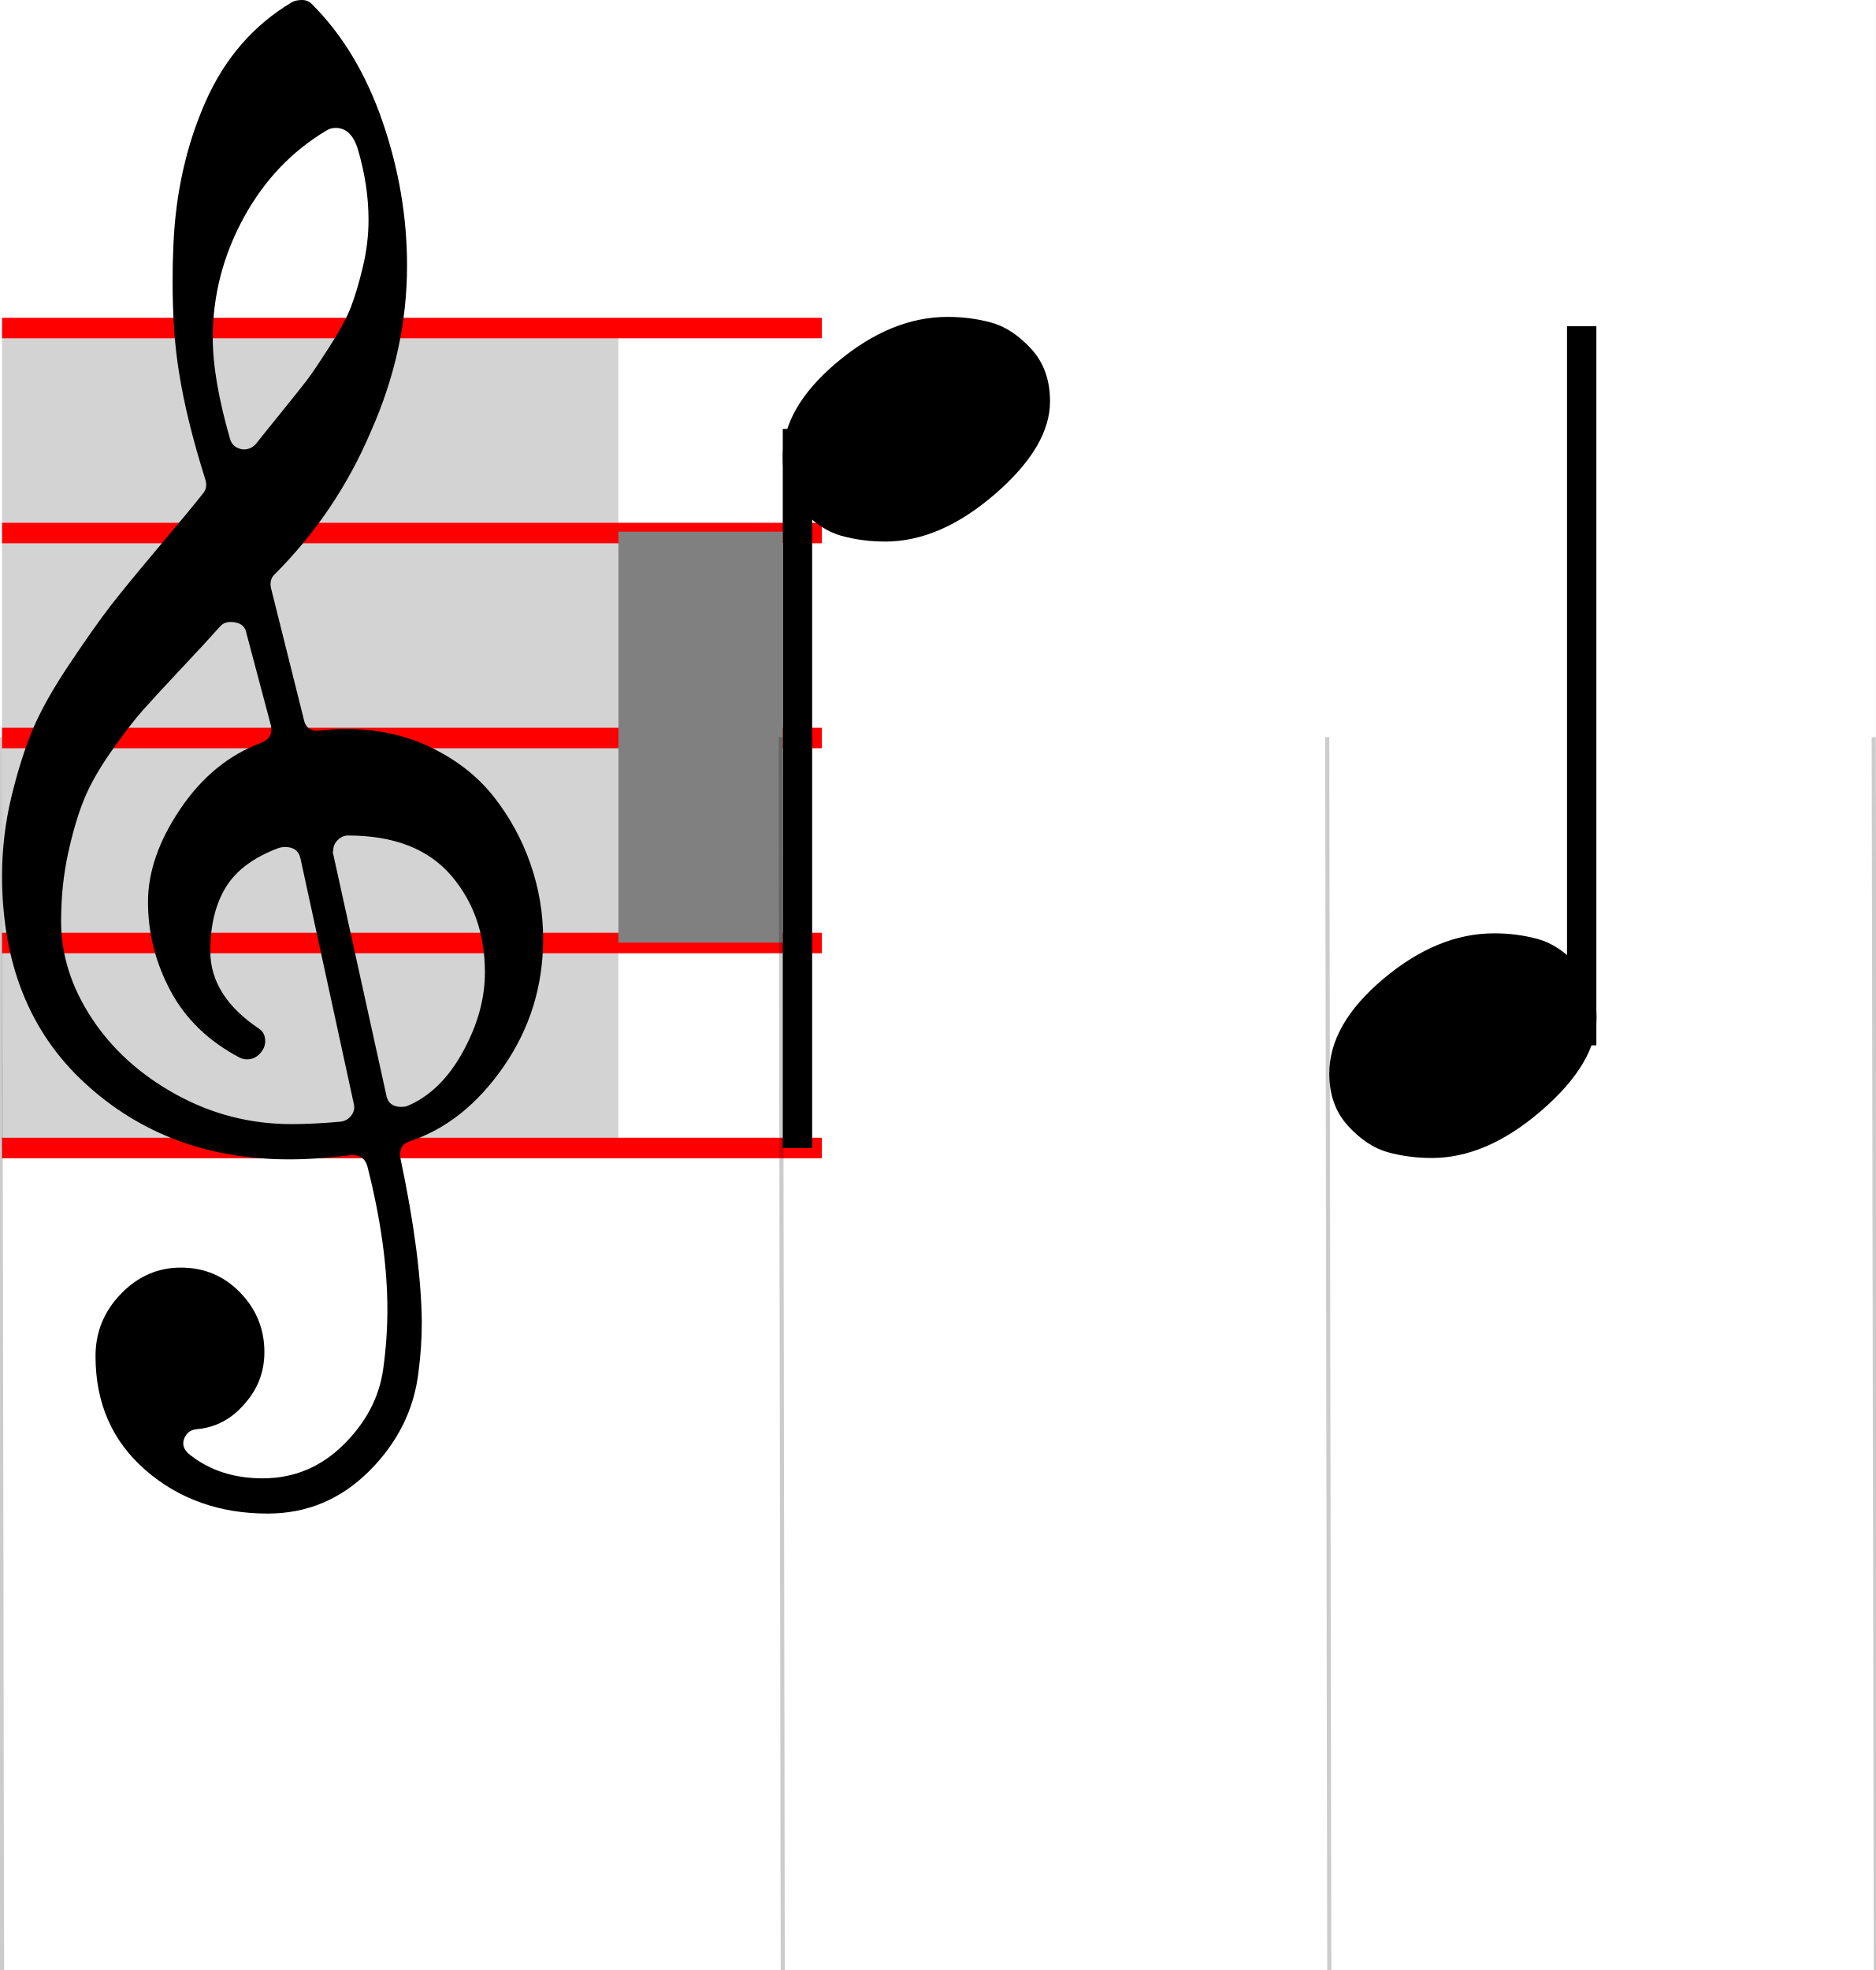
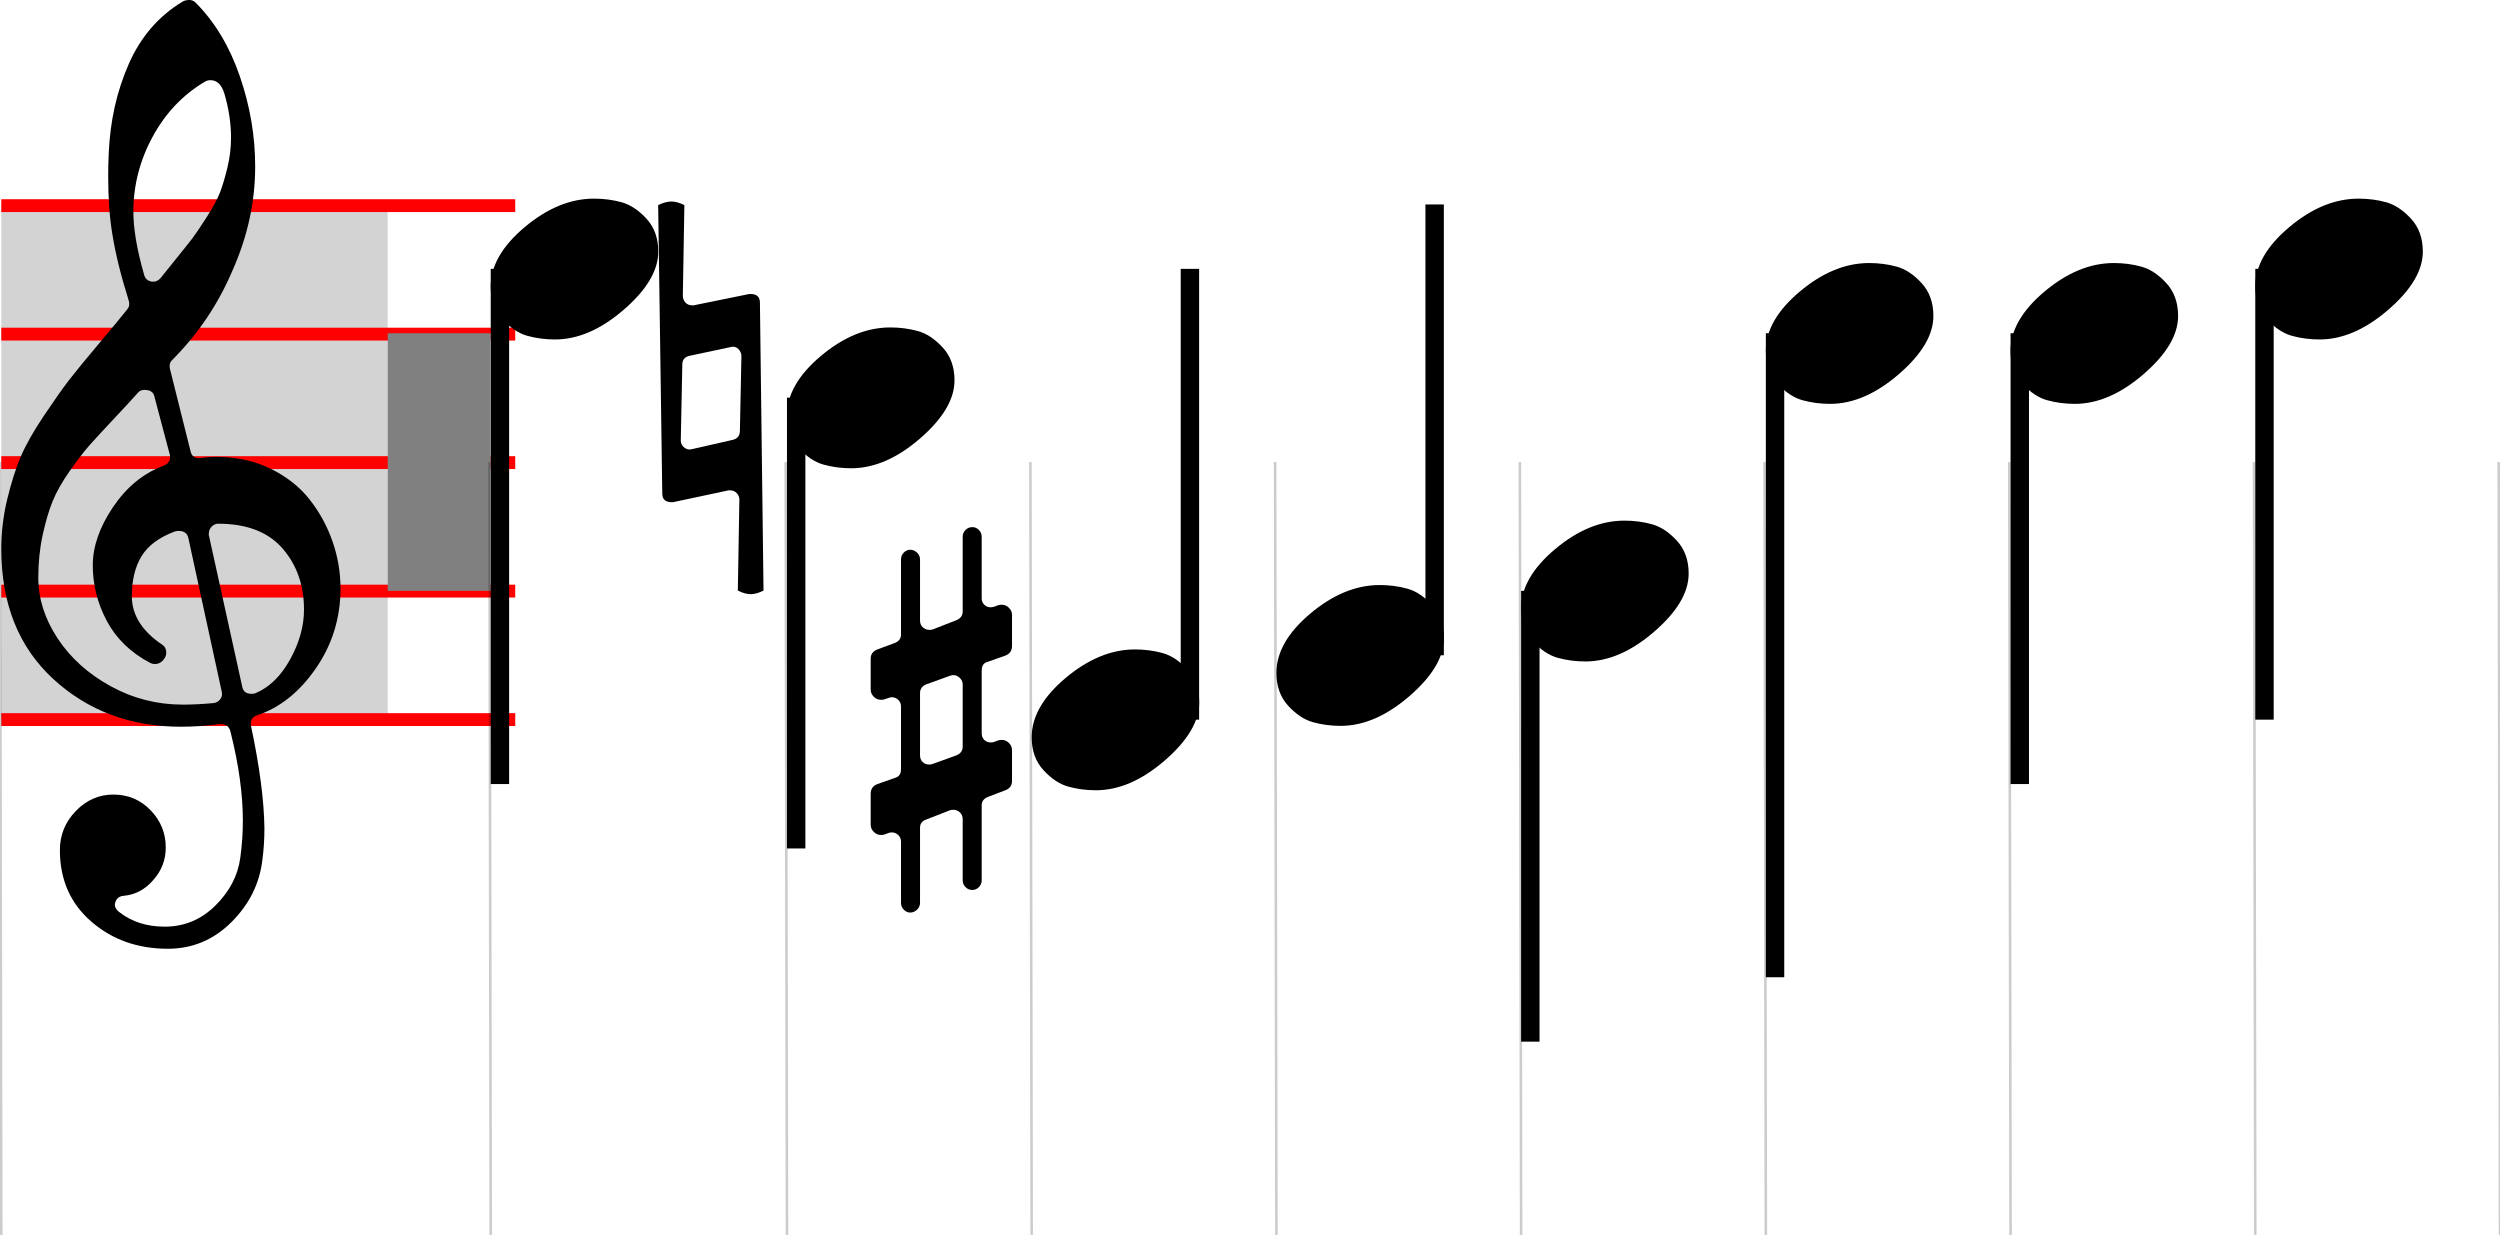
- <svg xmlns="http://www.w3.org/2000/svg" width="91.3" height="95.874" viewBox="0 0 91.3 95.874">
-   <rect x="0" y="0" width="91.3" height="95.874" fill="white" />
+ <svg xmlns="http://www.w3.org/2000/svg" width="194.1" height="95.874" viewBox="0 0 194.1 95.874">
+   <rect x="0" y="0" width="194.1" height="95.874" fill="white" />
  <rect x="0.1" y="15.874" width="30" height="40" fill="lightgray" />
  <path d="M 0.1 56.368 L 0.1 55.37 L 40.003 55.37 L 40.003 56.368 L 0.1 56.368 Z M 0.1 46.392 L 0.1 45.394 L 40.003 45.394 L 40.003 46.392 L 0.1 46.392 Z M 0.1 36.416 L 0.1 35.418 L 40.003 35.418 L 40.003 36.416 L 0.1 36.416 Z M 0.1 26.44 L 0.1 25.443 L 40.003 25.443 L 40.003 26.44 L 0.1 26.44 Z M 0.1 16.464 L 0.1 15.467 L 40.003 15.467 L 40.003 16.464 L 0.1 16.464 Z " fill="red" />
  <path d="M 9.996 23.343 Q 9.078 20.43 8.719 18.156 Q 8.4 16.241 8.4 13.687 Q 8.4 12.809 8.44 11.931 Q 8.599 8.14 9.996 4.968 Q 11.393 1.796 14.186 0.12 Q 14.385 0 14.705 0 Q 14.984 0 15.183 0.2 Q 17.418 2.434 18.615 5.906 Q 19.812 9.377 19.812 12.929 Q 19.812 17.039 18.056 20.989 Q 16.381 24.94 13.348 27.972 Q 13.108 28.212 13.188 28.611 L 14.784 34.995 Q 14.904 35.634 15.582 35.554 Q 16.221 35.474 16.819 35.474 Q 19.134 35.474 21.009 36.392 Q 22.885 37.31 24.042 38.786 Q 25.199 40.262 25.818 42.038 Q 26.436 43.814 26.436 45.689 Q 26.436 49.121 24.521 51.894 Q 22.605 54.667 19.932 55.545 Q 19.373 55.745 19.493 56.383 Q 20.491 61.092 20.53 64.324 Q 20.53 65.561 20.371 66.758 Q 20.052 69.511 17.977 71.586 Q 15.902 73.661 13.029 73.661 Q 9.517 73.661 7.083 71.547 Q 4.649 69.432 4.649 66 Q 4.649 64.244 5.886 62.967 Q 7.123 61.69 8.799 61.69 Q 10.515 61.69 11.692 62.907 Q 12.869 64.125 12.869 65.8 Q 12.869 67.237 11.911 68.314 Q 10.954 69.432 9.597 69.551 Q 9.118 69.591 8.959 70.03 Q 8.799 70.469 9.278 70.828 Q 10.714 71.946 12.789 71.946 Q 15.064 71.946 16.72 70.31 Q 18.376 68.674 18.655 66.599 Q 18.855 65.162 18.855 63.726 Q 18.855 60.613 17.897 56.822 Q 17.737 56.144 17.019 56.224 Q 15.423 56.423 14.066 56.423 Q 8.16 56.423 4.13 52.712 Q 0.1 49.001 0.1 42.617 Q 0.1 40.661 0.559 38.766 Q 1.018 36.871 1.596 35.494 Q 2.175 34.117 3.392 32.302 Q 4.609 30.486 5.347 29.528 Q 6.085 28.571 7.682 26.675 Q 9.278 24.78 9.876 24.022 Q 10.116 23.742 9.996 23.343 Z M 16.221 41.579 L 18.815 53.351 Q 18.934 53.869 19.533 53.869 Q 19.693 53.869 19.812 53.83 Q 21.448 53.151 22.526 51.196 Q 23.603 49.241 23.603 47.325 Q 23.603 44.532 21.967 42.617 Q 20.291 40.661 16.939 40.661 Q 16.66 40.661 16.44 40.881 Q 16.221 41.1 16.221 41.38 Q 16.181 41.499 16.221 41.579 Z M 10.714 30.486 Q 10.076 31.204 8.819 32.541 Q 7.562 33.878 6.943 34.576 Q 6.325 35.274 5.427 36.551 Q 4.529 37.828 4.09 38.906 Q 3.651 39.983 3.312 41.539 Q 2.973 43.096 2.973 44.851 Q 2.973 47.285 4.469 49.56 Q 5.966 51.834 8.579 53.271 Q 11.193 54.707 14.186 54.707 Q 15.263 54.707 16.58 54.588 Q 16.899 54.548 17.099 54.288 Q 17.298 54.029 17.218 53.71 L 14.625 41.779 Q 14.505 41.22 13.867 41.22 Q 13.747 41.22 13.587 41.26 Q 11.752 41.938 10.994 43.175 Q 10.235 44.412 10.235 46.288 Q 10.235 48.482 12.63 50.079 Q 12.909 50.278 12.909 50.677 Q 12.909 50.996 12.65 51.276 Q 12.39 51.555 12.031 51.555 Q 11.832 51.555 11.672 51.475 Q 9.397 50.278 8.3 48.223 Q 7.203 46.168 7.203 43.894 Q 7.203 41.699 8.779 39.365 Q 10.355 37.03 12.709 36.152 Q 13.308 35.913 13.188 35.314 L 11.991 30.805 Q 11.911 30.366 11.433 30.287 Q 10.954 30.207 10.714 30.486 Z M 17.418 7.262 Q 17.099 6.225 16.341 6.225 Q 16.101 6.225 15.902 6.345 Q 13.348 7.861 11.852 10.614 Q 10.355 13.368 10.355 16.44 Q 10.355 18.435 11.193 21.348 Q 11.313 21.787 11.792 21.867 Q 12.191 21.907 12.47 21.588 Q 12.59 21.428 13.607 20.171 Q 14.625 18.914 14.944 18.495 Q 15.263 18.076 16.021 16.899 Q 16.78 15.722 17.079 14.944 Q 17.378 14.166 17.657 13.008 Q 17.937 11.851 17.937 10.694 Q 17.937 9.018 17.418 7.262 Z " fill="black" />
  <path d="M 38.1 22.245 Q 38.1 19.851 40.734 17.637 Q 43.367 15.422 46.121 15.422 Q 47.238 15.422 48.255 15.701 Q 49.273 15.981 50.191 16.978 Q 51.108 17.976 51.108 19.532 Q 51.108 21.727 48.435 24.041 Q 45.761 26.356 43.088 26.356 Q 41.971 26.356 40.953 26.076 Q 39.936 25.797 39.018 24.799 Q 38.1 23.802 38.1 22.245 Z " fill="black" />
-   <rect x="38.1" y="20.874" width="1.429" height="35" fill="black" />
+   <rect x="38.1" y="20.874" width="1.429" height="40" fill="black" />
  <rect x="30.1" y="25.874" width="8" height="20" fill="gray" />
-   <path d="M 64.7 52.245 Q 64.7 49.851 67.334 47.637 Q 69.967 45.422 72.721 45.422 Q 73.838 45.422 74.855 45.701 Q 75.873 45.981 76.791 46.978 Q 77.708 47.976 77.708 49.532 Q 77.708 51.727 75.035 54.041 Q 72.361 56.356 69.688 56.356 Q 68.571 56.356 67.553 56.076 Q 66.536 55.797 65.618 54.799 Q 64.7 53.802 64.7 52.245 Z " fill="black" />
-   <rect x="76.271" y="15.874" width="1.429" height="35" fill="black" />
+   <path d="M 61.1 32.245 Q 61.1 29.851 63.734 27.637 Q 66.367 25.422 69.121 25.422 Q 70.238 25.422 71.255 25.701 Q 72.273 25.981 73.191 26.978 Q 74.108 27.976 74.108 29.532 Q 74.108 31.727 71.435 34.041 Q 68.761 36.356 66.088 36.356 Q 64.971 36.356 63.953 36.076 Q 62.936 35.797 62.018 34.799 Q 61.1 33.802 61.1 32.245 Z " fill="black" />
+   <rect x="61.1" y="30.874" width="1.429" height="35" fill="black" />
+   <path d="M 53.853 23.706 L 58.163 22.828 L 58.283 22.828 Q 59.001 22.828 59.001 23.507 L 59.28 45.852 Q 58.722 46.132 58.283 46.132 Q 57.844 46.132 57.285 45.852 L 57.405 38.79 Q 57.405 38.51 57.205 38.291 Q 57.006 38.071 56.686 38.071 Q 56.607 38.071 56.567 38.071 L 52.257 38.989 L 52.137 38.989 Q 51.419 38.989 51.419 38.311 L 51.1 15.925 Q 51.659 15.646 52.137 15.646 Q 52.576 15.646 53.135 15.925 L 53.015 22.948 Q 53.015 23.267 53.215 23.487 Q 53.414 23.706 53.734 23.706 Q 53.774 23.706 53.853 23.706 Z M 53.694 34.879 L 56.846 34.161 Q 57.445 34.041 57.445 33.443 L 57.564 27.657 Q 57.564 27.337 57.325 27.098 Q 57.085 26.859 56.766 26.938 L 53.574 27.617 Q 52.975 27.736 52.975 28.295 L 52.856 34.201 Q 52.856 34.52 53.115 34.739 Q 53.374 34.959 53.694 34.879 Z " fill="black" />
+   <path d="M 80.1 57.245 Q 80.1 54.851 82.734 52.637 Q 85.367 50.422 88.121 50.422 Q 89.238 50.422 90.255 50.701 Q 91.273 50.981 92.191 51.978 Q 93.108 52.976 93.108 54.532 Q 93.108 56.727 90.435 59.041 Q 87.761 61.356 85.088 61.356 Q 83.971 61.356 82.953 61.076 Q 81.936 60.797 81.018 59.799 Q 80.1 58.802 80.1 57.245 Z " fill="black" />
+   <rect x="91.671" y="20.874" width="1.429" height="35" fill="black" />
+   <path d="M 76.219 52.058 L 76.219 56.926 Q 76.219 57.245 76.419 57.445 Q 76.618 57.645 76.937 57.645 Q 77.057 57.645 77.177 57.605 L 77.496 57.485 Q 77.616 57.445 77.775 57.445 Q 78.095 57.445 78.334 57.684 Q 78.573 57.924 78.573 58.243 L 78.573 60.637 Q 78.573 61.156 78.055 61.356 L 76.698 61.874 Q 76.219 62.074 76.219 62.513 L 76.219 68.339 Q 76.219 68.658 76 68.877 Q 75.78 69.097 75.501 69.097 Q 75.182 69.097 74.962 68.877 Q 74.743 68.658 74.743 68.339 L 74.743 63.59 Q 74.743 63.271 74.523 63.071 Q 74.304 62.872 74.024 62.872 Q 73.865 62.872 73.745 62.912 L 71.91 63.63 Q 71.431 63.79 71.431 64.268 L 71.431 70.094 Q 71.431 70.414 71.191 70.633 Q 70.952 70.852 70.673 70.852 Q 70.393 70.852 70.174 70.633 Q 69.954 70.414 69.954 70.094 L 69.954 65.346 Q 69.954 65.027 69.735 64.827 Q 69.515 64.628 69.236 64.628 Q 69.116 64.628 68.997 64.667 L 68.677 64.787 Q 68.598 64.827 68.398 64.827 Q 68.079 64.827 67.839 64.588 Q 67.6 64.348 67.6 64.029 L 67.6 61.635 Q 67.6 61.076 68.119 60.877 L 69.475 60.398 Q 69.954 60.278 69.954 59.719 L 69.954 54.851 Q 69.954 54.532 69.735 54.333 Q 69.515 54.133 69.236 54.133 Q 69.116 54.133 69.037 54.173 L 68.677 54.293 Q 68.598 54.333 68.398 54.333 Q 68.079 54.333 67.839 54.093 Q 67.6 53.854 67.6 53.534 L 67.6 51.14 Q 67.6 50.622 68.119 50.422 L 69.515 49.903 Q 69.954 49.704 69.954 49.265 L 69.954 43.439 Q 69.954 43.12 70.174 42.9 Q 70.393 42.681 70.673 42.681 Q 70.952 42.681 71.191 42.9 Q 71.431 43.12 71.431 43.439 L 71.431 48.187 Q 71.431 48.507 71.65 48.706 Q 71.87 48.906 72.189 48.906 Q 72.309 48.906 72.428 48.866 L 74.264 48.148 Q 74.743 47.948 74.743 47.469 L 74.743 41.683 Q 74.743 41.364 74.962 41.145 Q 75.182 40.925 75.501 40.925 Q 75.78 40.925 76 41.145 Q 76.219 41.364 76.219 41.683 L 76.219 46.472 Q 76.219 46.751 76.419 46.95 Q 76.618 47.15 76.897 47.15 Q 77.017 47.15 77.177 47.11 L 77.496 46.99 Q 77.576 46.95 77.775 46.95 Q 78.095 46.95 78.334 47.19 Q 78.573 47.429 78.573 47.748 L 78.573 50.143 Q 78.573 50.701 78.055 50.901 L 76.698 51.38 Q 76.219 51.499 76.219 52.058 Z M 74.743 57.964 L 74.743 53.135 Q 74.743 52.856 74.523 52.637 Q 74.304 52.417 74.024 52.417 Q 73.905 52.417 73.785 52.457 L 71.91 53.135 Q 71.431 53.335 71.431 53.814 L 71.431 58.642 Q 71.431 58.961 71.63 59.161 Q 71.83 59.36 72.149 59.36 Q 72.269 59.36 72.388 59.32 L 74.264 58.642 Q 74.743 58.443 74.743 57.964 Z " fill="black" />
+   <path d="M 99.1 52.245 Q 99.1 49.851 101.734 47.637 Q 104.367 45.422 107.121 45.422 Q 108.238 45.422 109.255 45.701 Q 110.273 45.981 111.191 46.978 Q 112.108 47.976 112.108 49.532 Q 112.108 51.727 109.435 54.041 Q 106.761 56.356 104.088 56.356 Q 102.971 56.356 101.953 56.076 Q 100.936 55.797 100.018 54.799 Q 99.1 53.802 99.1 52.245 Z " fill="black" />
+   <rect x="110.671" y="15.874" width="1.429" height="35" fill="black" />
+   <path d="M 118.1 47.245 Q 118.1 44.851 120.734 42.637 Q 123.367 40.422 126.121 40.422 Q 127.238 40.422 128.255 40.701 Q 129.273 40.981 130.191 41.978 Q 131.108 42.976 131.108 44.532 Q 131.108 46.727 128.435 49.041 Q 125.761 51.356 123.088 51.356 Q 121.971 51.356 120.953 51.076 Q 119.936 50.797 119.018 49.799 Q 118.1 48.802 118.1 47.245 Z " fill="black" />
+   <rect x="118.1" y="45.874" width="1.429" height="35" fill="black" />
+   <path d="M 137.1 27.245 Q 137.1 24.851 139.734 22.637 Q 142.367 20.422 145.121 20.422 Q 146.238 20.422 147.255 20.701 Q 148.273 20.981 149.191 21.978 Q 150.108 22.976 150.108 24.532 Q 150.108 26.727 147.435 29.041 Q 144.761 31.356 142.088 31.356 Q 140.971 31.356 139.953 31.076 Q 138.936 30.797 138.018 29.799 Q 137.1 28.802 137.1 27.245 Z " fill="black" />
+   <rect x="137.1" y="25.874" width="1.429" height="50" fill="black" />
+   <path d="M 156.1 27.245 Q 156.1 24.851 158.734 22.637 Q 161.367 20.422 164.121 20.422 Q 165.238 20.422 166.255 20.701 Q 167.273 20.981 168.191 21.978 Q 169.108 22.976 169.108 24.532 Q 169.108 26.727 166.435 29.041 Q 163.761 31.356 161.088 31.356 Q 159.971 31.356 158.953 31.076 Q 157.936 30.797 157.018 29.799 Q 156.1 28.802 156.1 27.245 Z " fill="black" />
+   <rect x="156.1" y="25.874" width="1.429" height="35" fill="black" />
+   <path d="M 175.1 22.245 Q 175.1 19.851 177.734 17.637 Q 180.367 15.422 183.121 15.422 Q 184.238 15.422 185.255 15.701 Q 186.273 15.981 187.191 16.978 Q 188.108 17.976 188.108 19.532 Q 188.108 21.727 185.435 24.041 Q 182.761 26.356 180.088 26.356 Q 178.971 26.356 177.953 26.076 Q 176.936 25.797 176.018 24.799 Q 175.1 23.802 175.1 22.245 Z " fill="black" />
+   <rect x="175.1" y="20.874" width="1.429" height="35" fill="black" />
  <line x1="0" y1="35.874" x2="0.1" y2="95.874" stroke="rgba(0,0,0,0.2)" stroke-width="0.2" />
  <line x1="38" y1="35.874" x2="38.1" y2="95.874" stroke="rgba(0,0,0,0.2)" stroke-width="0.2" />
-   <line x1="64.6" y1="35.874" x2="64.7" y2="95.874" stroke="rgba(0,0,0,0.2)" stroke-width="0.2" />
-   <line x1="91.2" y1="35.874" x2="91.3" y2="95.874" stroke="rgba(0,0,0,0.2)" stroke-width="0.2" />
+   <line x1="61" y1="35.874" x2="61.1" y2="95.874" stroke="rgba(0,0,0,0.2)" stroke-width="0.2" />
+   <line x1="80" y1="35.874" x2="80.1" y2="95.874" stroke="rgba(0,0,0,0.2)" stroke-width="0.2" />
+   <line x1="99" y1="35.874" x2="99.1" y2="95.874" stroke="rgba(0,0,0,0.2)" stroke-width="0.2" />
+   <line x1="118" y1="35.874" x2="118.1" y2="95.874" stroke="rgba(0,0,0,0.2)" stroke-width="0.2" />
+   <line x1="137" y1="35.874" x2="137.1" y2="95.874" stroke="rgba(0,0,0,0.2)" stroke-width="0.2" />
+   <line x1="156" y1="35.874" x2="156.1" y2="95.874" stroke="rgba(0,0,0,0.2)" stroke-width="0.2" />
+   <line x1="175" y1="35.874" x2="175.1" y2="95.874" stroke="rgba(0,0,0,0.2)" stroke-width="0.2" />
+   <line x1="194" y1="35.874" x2="194.1" y2="95.874" stroke="rgba(0,0,0,0.2)" stroke-width="0.2" />
</svg>
